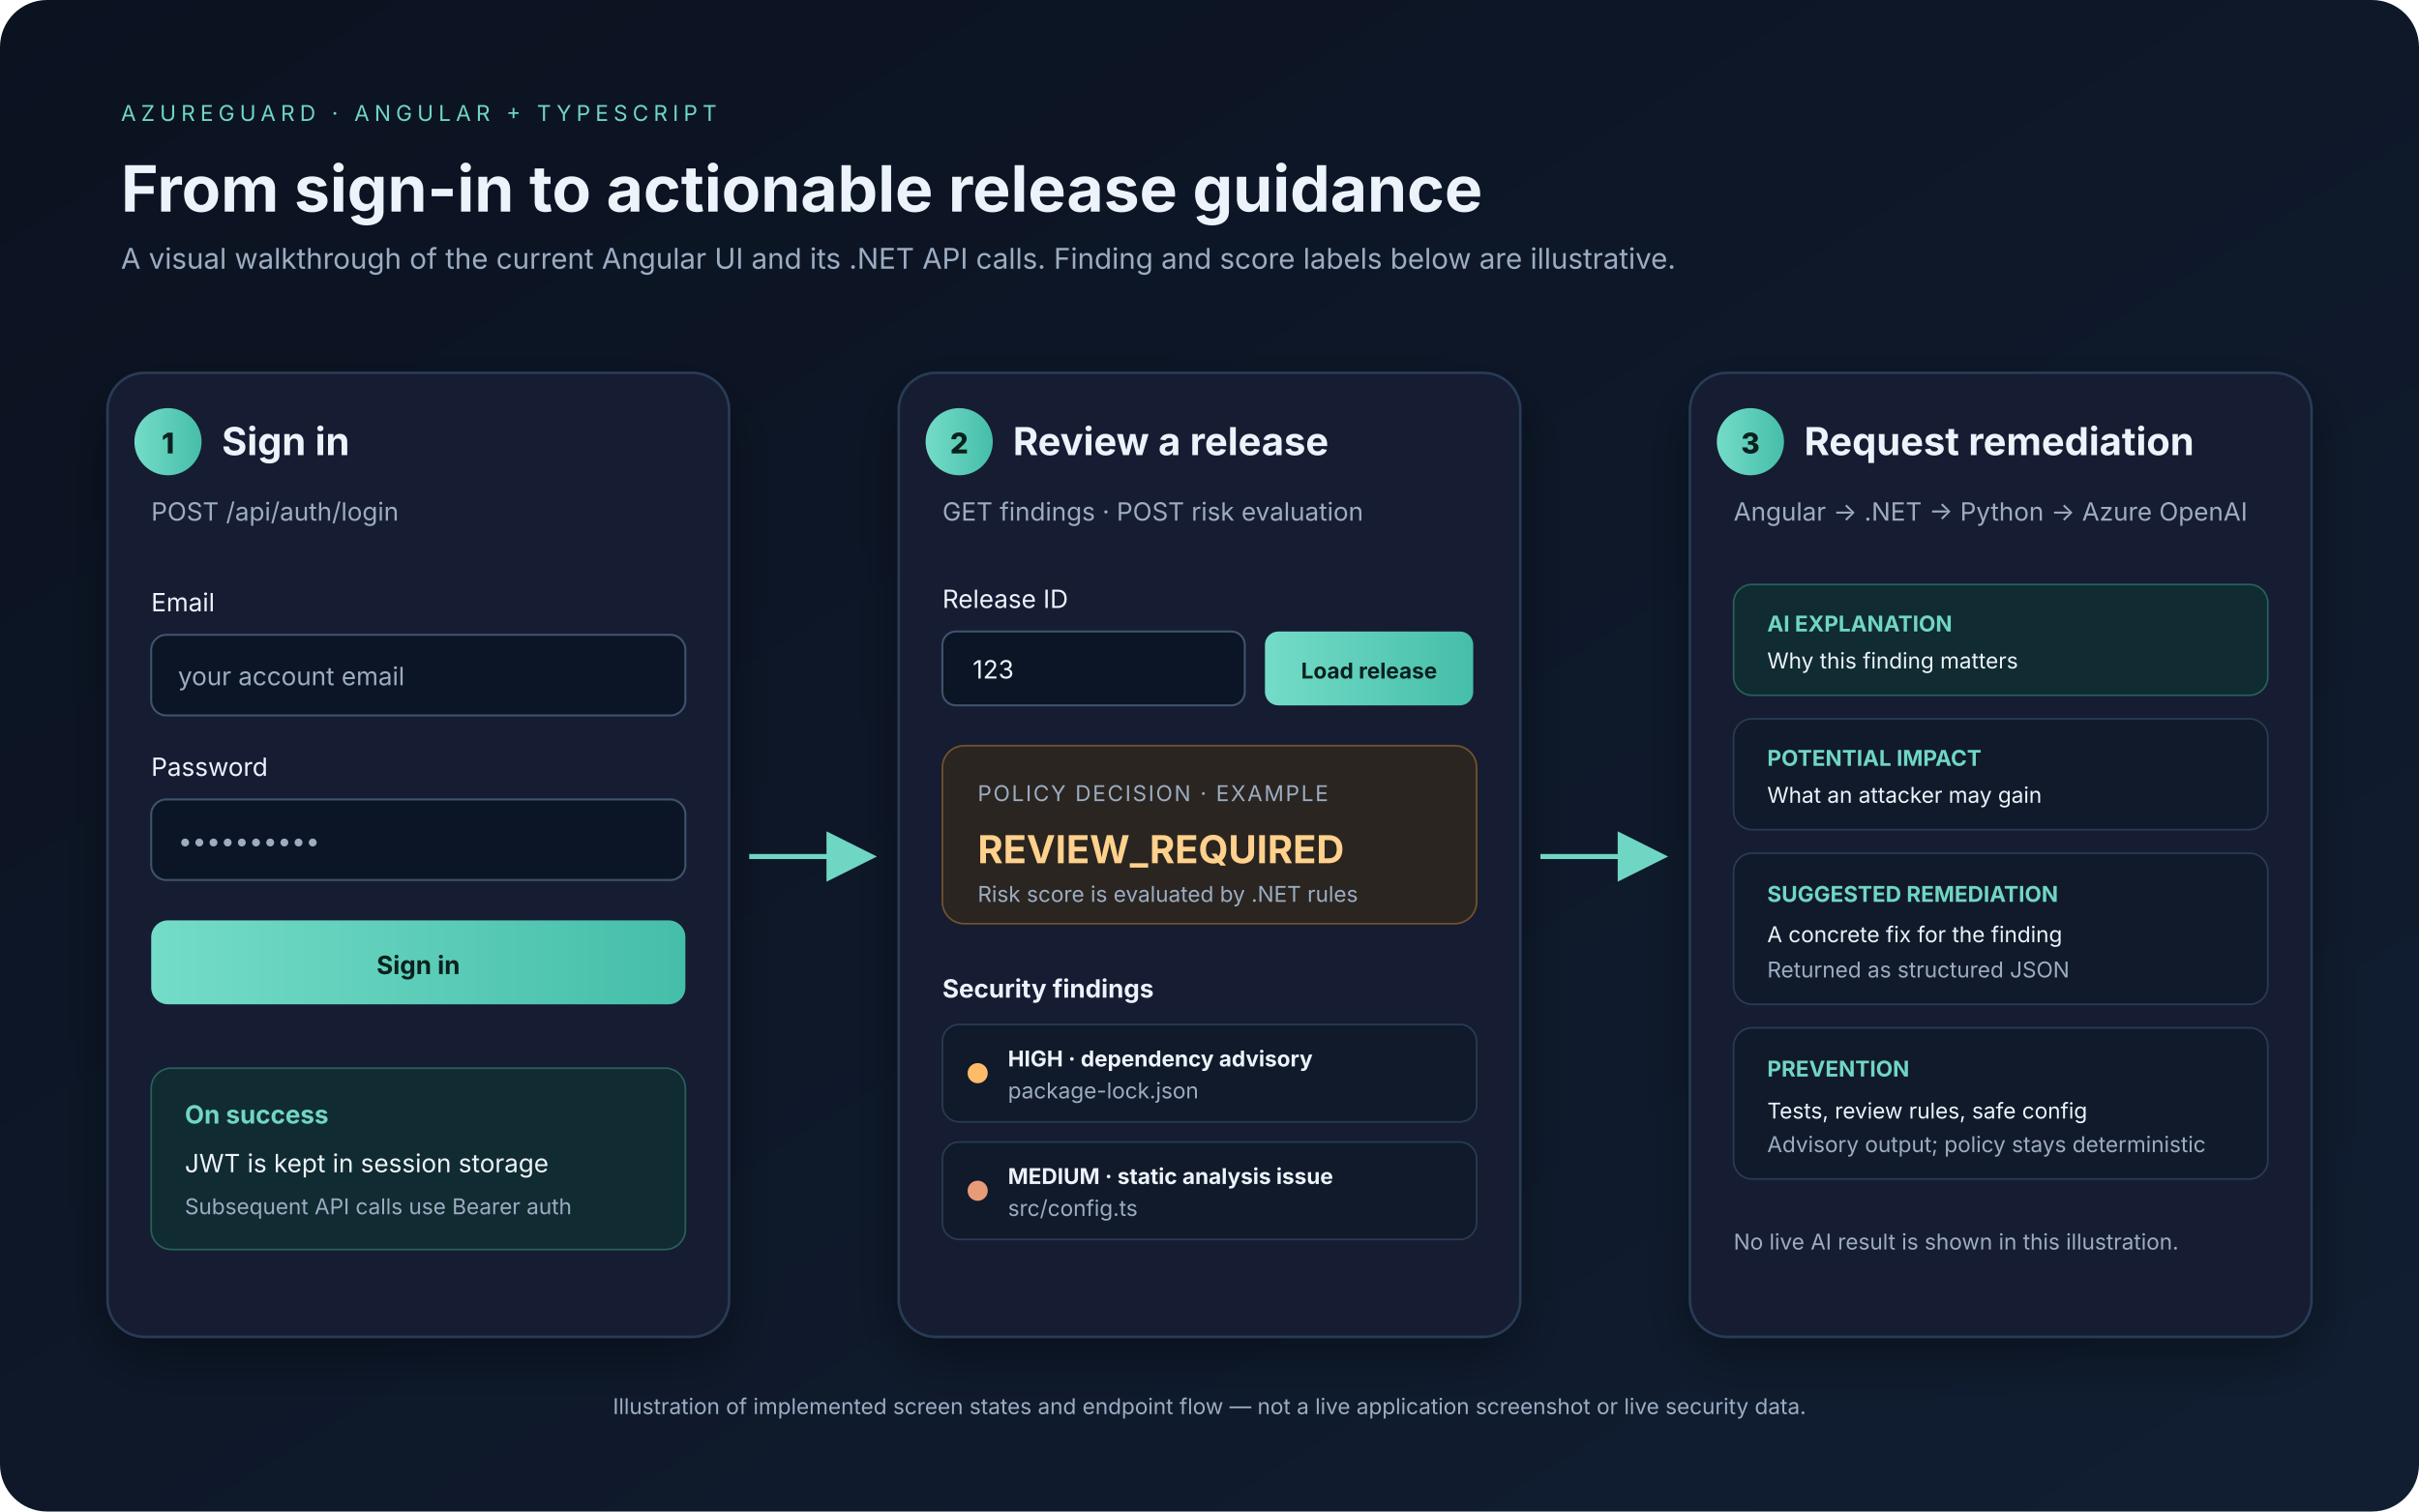
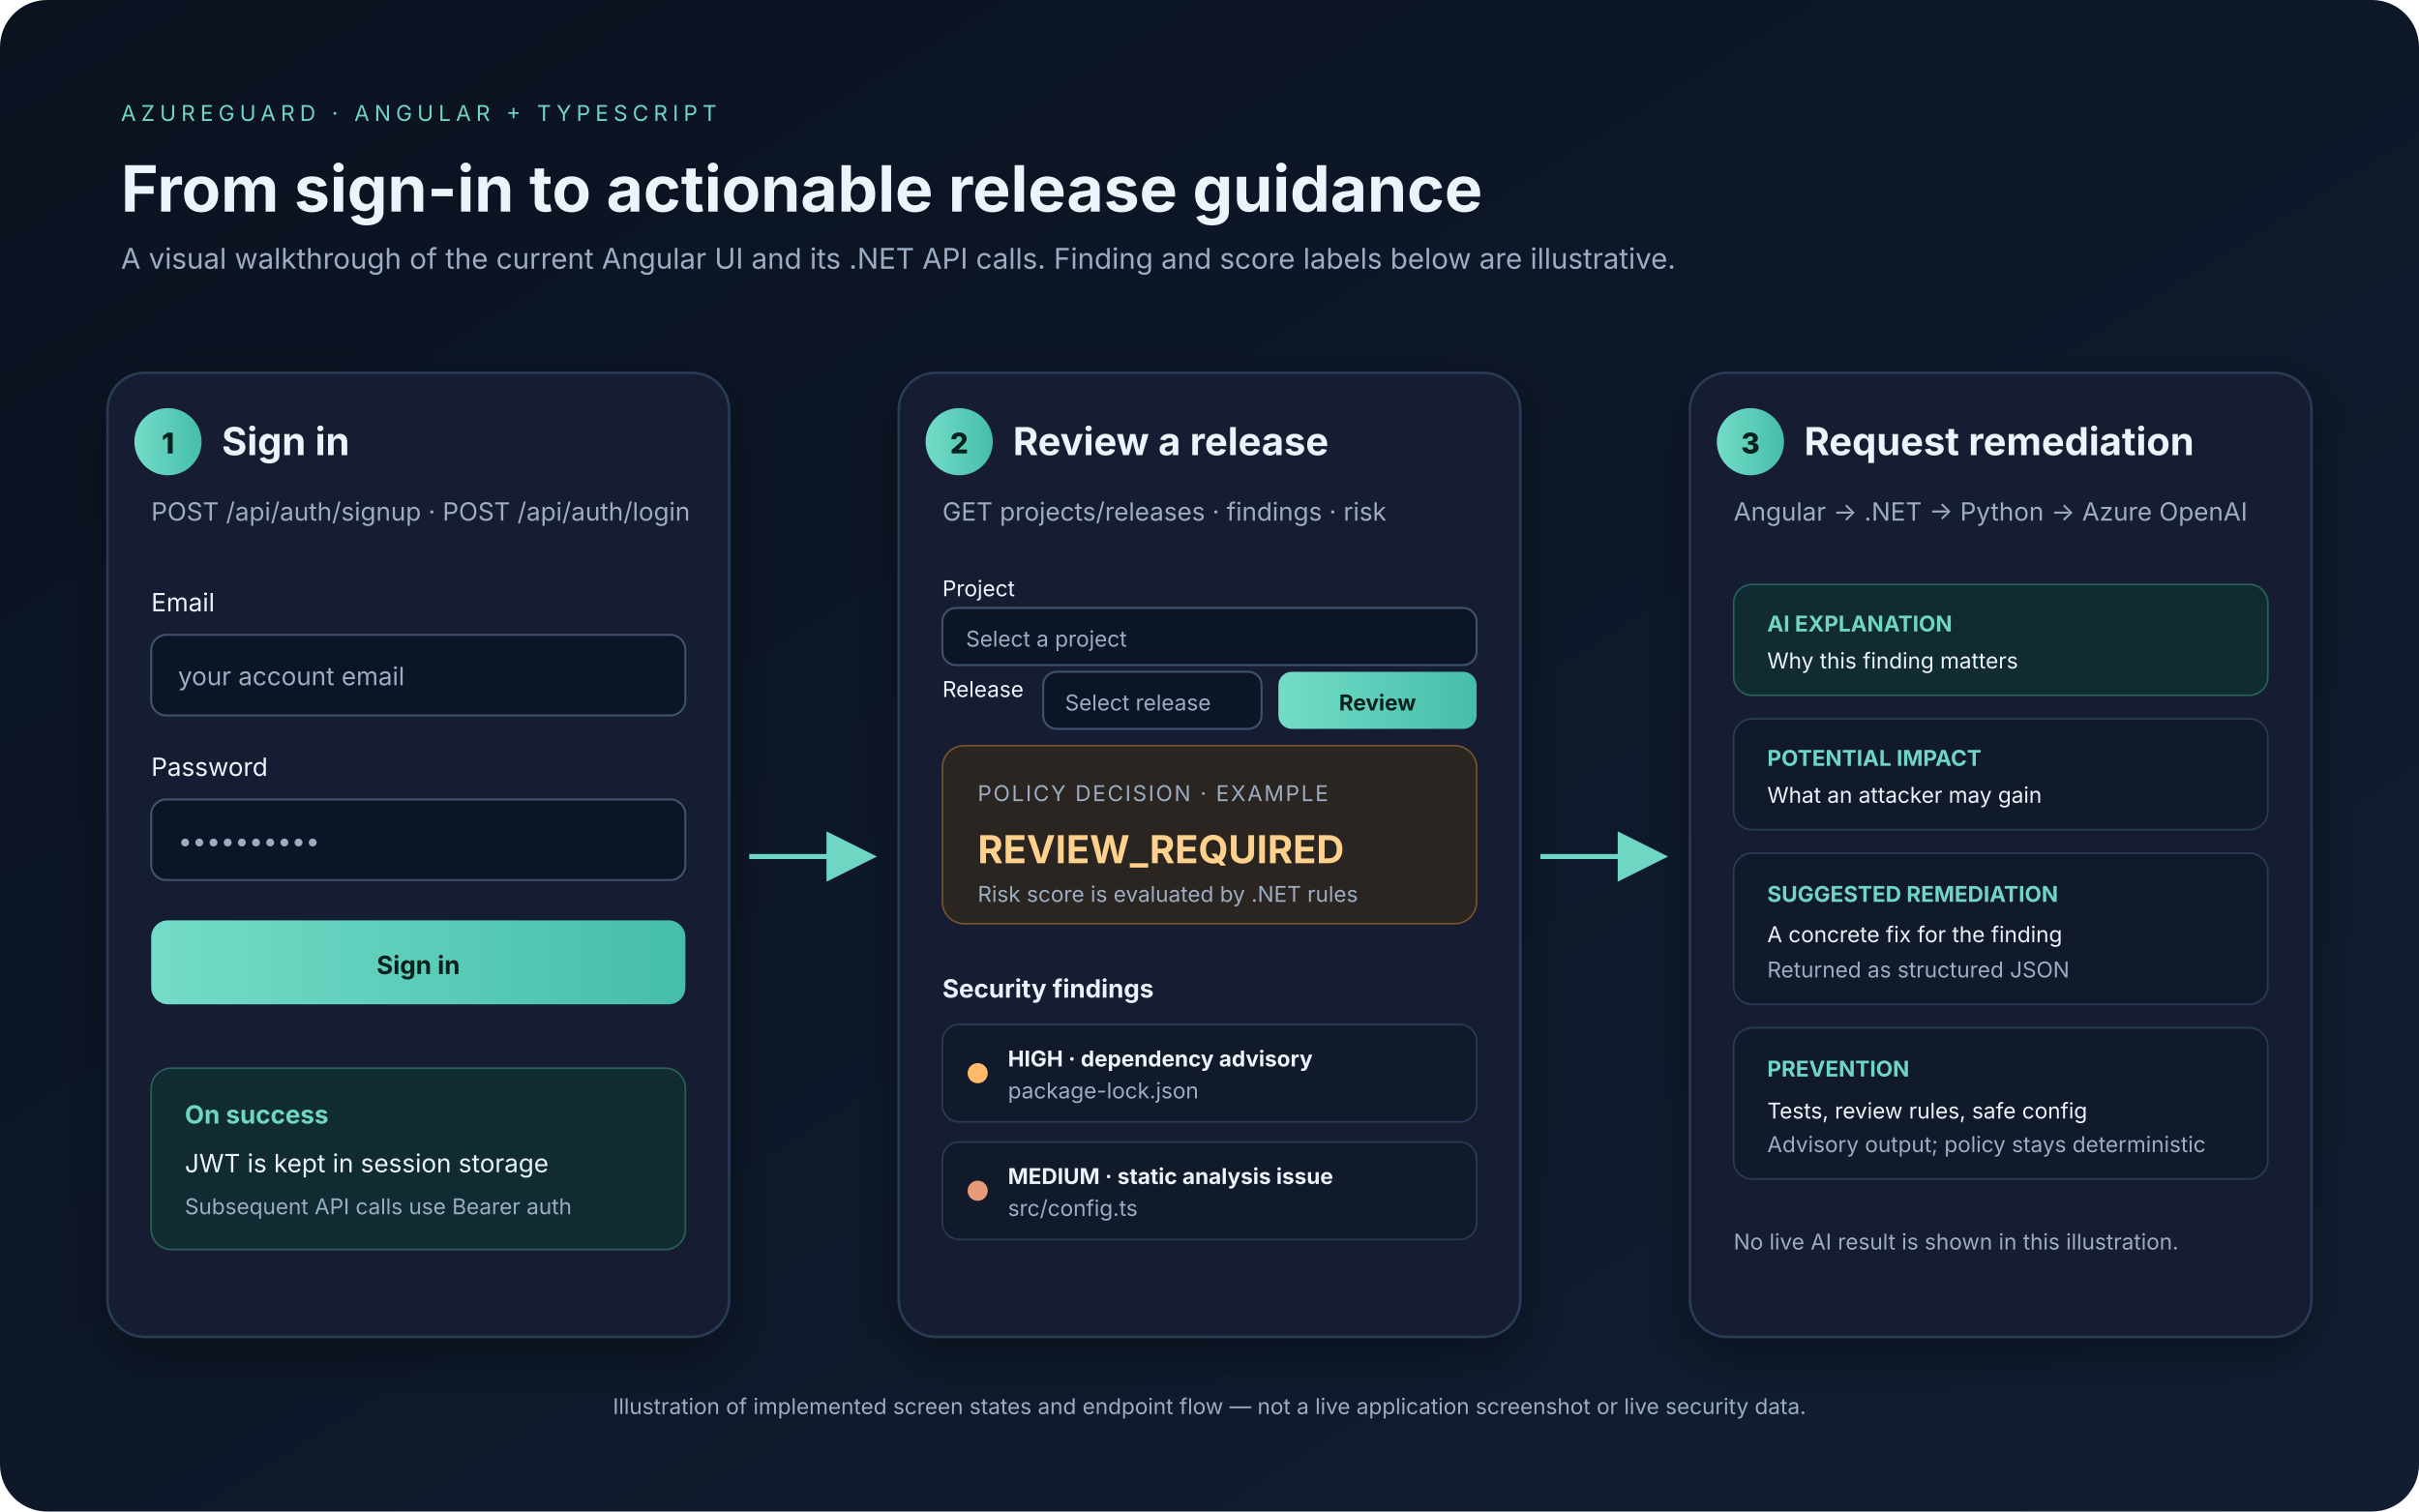
<svg xmlns="http://www.w3.org/2000/svg" width="1440" height="900" viewBox="0 0 1440 900" role="img" aria-labelledby="title desc">
  <defs>
    <linearGradient id="bg" x1="0" y1="0" x2="1" y2="1">
      <stop stop-color="#0b1220" />
      <stop offset="1" stop-color="#111e32" />
    </linearGradient>
    <linearGradient id="mint" x1="0" y1="0" x2="1" y2="0">
      <stop stop-color="#74dcc8" />
      <stop offset="1" stop-color="#45bea9" />
    </linearGradient>
    <filter id="shadow" x="-20%" y="-20%" width="140%" height="150%">
      <feDropShadow dx="0" dy="12" stdDeviation="15" flood-color="#020611" flood-opacity=".35" />
    </filter>
    <marker id="arrow" markerWidth="10" markerHeight="10" refX="8" refY="5" orient="auto">
      <path d="M0 0L10 5L0 10Z" fill="#70d6c4" />
    </marker>
    <style>
      text{font-family:Inter,Segoe UI,Arial,sans-serif}.muted{fill:#9cacc2}.white{fill:#edf3fb}.mint{fill:#70d6c4}.tiny{font-size:13px}.small{font-size:15px}.body{font-size:17px}.heading{font-size:23px;font-weight:700}.panel{fill:#131f32;stroke:#293b55;stroke-width:1.5}.input{fill:#0c1525;stroke:#40536e;stroke-width:1.2}.line{stroke:#70d6c4;stroke-width:3;fill:none;marker-end:url(#arrow)}
    </style>
  </defs>
  <rect width="1440" height="900" rx="28" fill="url(#bg)" />
  <text x="72" y="72" class="mint tiny" letter-spacing="3">AZUREGUARD · ANGULAR + TYPESCRIPT</text>
  <text x="72" y="126" class="white" font-size="38" font-weight="750">From sign-in to actionable release guidance</text>
  <text x="72" y="160" class="muted body">A visual walkthrough of the current Angular UI and its .NET API calls. Finding and score labels below are illustrative.</text>
  <g filter="url(#shadow)">
    <rect x="64" y="222" width="370" height="574" rx="22" class="panel" />
    <rect x="535" y="222" width="370" height="574" rx="22" class="panel" />
    <rect x="1006" y="222" width="370" height="574" rx="22" class="panel" />
  </g>
  <circle cx="100" cy="263" r="20" fill="url(#mint)" />
  <text x="100" y="270" text-anchor="middle" fill="#09211e" font-size="17" font-weight="800">1</text>
  <text x="132" y="271" class="white heading">Sign in</text>
-   <text x="90" y="310" class="muted small">POST /api/auth/login</text>
+   <text x="90" y="310" class="muted small">POST /api/auth/signup · POST /api/auth/login</text>
  <text x="90" y="364" class="white small">Email</text>
  <rect x="90" y="378" width="318" height="48" rx="9" class="input" />
  <text x="106" y="408" class="muted small">your account email</text>
  <text x="90" y="462" class="white small">Password</text>
  <rect x="90" y="476" width="318" height="48" rx="9" class="input" />
  <text x="106" y="506" class="muted small">••••••••••</text>
  <rect x="90" y="548" width="318" height="50" rx="10" fill="url(#mint)" />
  <text x="249" y="580" text-anchor="middle" fill="#09211e" class="small" font-weight="700">Sign in</text>
  <rect x="90" y="636" width="318" height="108" rx="12" fill="#102b31" stroke="#276158" />
  <text x="110" y="669" class="mint small" font-weight="700">On success</text>
  <text x="110" y="698" class="white small">JWT is kept in session storage</text>
  <text x="110" y="723" class="muted tiny">Subsequent API calls use Bearer auth</text>
  <circle cx="571" cy="263" r="20" fill="url(#mint)" />
  <text x="571" y="270" text-anchor="middle" fill="#09211e" font-size="17" font-weight="800">2</text>
  <text x="603" y="271" class="white heading">Review a release</text>
-   <text x="561" y="310" class="muted small">GET findings · POST risk evaluation</text>
-   <text x="561" y="362" class="white small">Release ID</text>
-   <rect x="561" y="376" width="180" height="44" rx="8" class="input" />
-   <text x="579" y="404" class="white small">123</text>
-   <rect x="753" y="376" width="124" height="44" rx="8" fill="url(#mint)" />
-   <text x="815" y="404" text-anchor="middle" fill="#09211e" class="tiny" font-weight="700">Load release</text>
+   <text x="561" y="310" class="muted small">GET projects/releases · findings · risk</text>
+   <text x="561" y="355" class="white tiny">Project</text>
+   <rect x="561" y="362" width="318" height="34" rx="8" class="input" />
+   <text x="575" y="385" class="muted tiny">Select a project</text>
+   <text x="561" y="415" class="white tiny">Release</text>
+   <rect x="621" y="400" width="130" height="34" rx="8" class="input" />
+   <text x="634" y="423" class="muted tiny">Select release</text>
+   <rect x="761" y="400" width="118" height="34" rx="8" fill="url(#mint)" />
+   <text x="820" y="423" text-anchor="middle" fill="#09211e" class="tiny" font-weight="700">Review</text>
  <rect x="561" y="444" width="318" height="106" rx="13" fill="#2a2520" stroke="#73532d" />
  <text x="582" y="477" class="muted tiny" letter-spacing="1">POLICY DECISION · EXAMPLE</text>
  <text x="582" y="514" fill="#ffd18c" font-size="23" font-weight="700">REVIEW_REQUIRED</text>
  <text x="582" y="537" class="muted tiny">Risk score is evaluated by .NET rules</text>
  <text x="561" y="594" class="white small" font-weight="700">Security findings</text>
  <rect x="561" y="610" width="318" height="58" rx="10" fill="#101a2a" stroke="#293b55" />
  <circle cx="582" cy="639" r="6" fill="#ffbb68" />
  <text x="600" y="635" class="white tiny" font-weight="700">HIGH · dependency advisory</text>
  <text x="600" y="654" class="muted tiny">package-lock.json</text>
  <rect x="561" y="680" width="318" height="58" rx="10" fill="#101a2a" stroke="#293b55" />
  <circle cx="582" cy="709" r="6" fill="#e89b77" />
  <text x="600" y="705" class="white tiny" font-weight="700">MEDIUM · static analysis issue</text>
  <text x="600" y="724" class="muted tiny">src/config.ts</text>
  <circle cx="1042" cy="263" r="20" fill="url(#mint)" />
  <text x="1042" y="270" text-anchor="middle" fill="#09211e" font-size="17" font-weight="800">3</text>
  <text x="1074" y="271" class="white heading">Request remediation</text>
  <text x="1032" y="310" class="muted small">Angular → .NET → Python → Azure OpenAI</text>
  <rect x="1032" y="348" width="318" height="66" rx="11" fill="#102b31" stroke="#276158" />
  <text x="1052" y="376" class="mint tiny" font-weight="700">AI EXPLANATION</text>
  <text x="1052" y="398" class="white tiny">Why this finding matters</text>
  <rect x="1032" y="428" width="318" height="66" rx="11" fill="#101a2a" stroke="#293b55" />
  <text x="1052" y="456" class="mint tiny" font-weight="700">POTENTIAL IMPACT</text>
  <text x="1052" y="478" class="white tiny">What an attacker may gain</text>
  <rect x="1032" y="508" width="318" height="90" rx="11" fill="#101a2a" stroke="#293b55" />
  <text x="1052" y="537" class="mint tiny" font-weight="700">SUGGESTED REMEDIATION</text>
  <text x="1052" y="561" class="white tiny">A concrete fix for the finding</text>
  <text x="1052" y="582" class="muted tiny">Returned as structured JSON</text>
  <rect x="1032" y="612" width="318" height="90" rx="11" fill="#101a2a" stroke="#293b55" />
  <text x="1052" y="641" class="mint tiny" font-weight="700">PREVENTION</text>
  <text x="1052" y="666" class="white tiny">Tests, review rules, safe config</text>
  <text x="1052" y="686" class="muted tiny">Advisory output; policy stays deterministic</text>
  <text x="1032" y="744" class="muted tiny">No live AI result is shown in this illustration.</text>
  <path d="M446 510H516" class="line" />
  <path d="M917 510H987" class="line" />
  <text x="720" y="842" text-anchor="middle" class="muted tiny">Illustration of implemented screen states and endpoint flow — not a live application screenshot or live security data.</text>
</svg>
